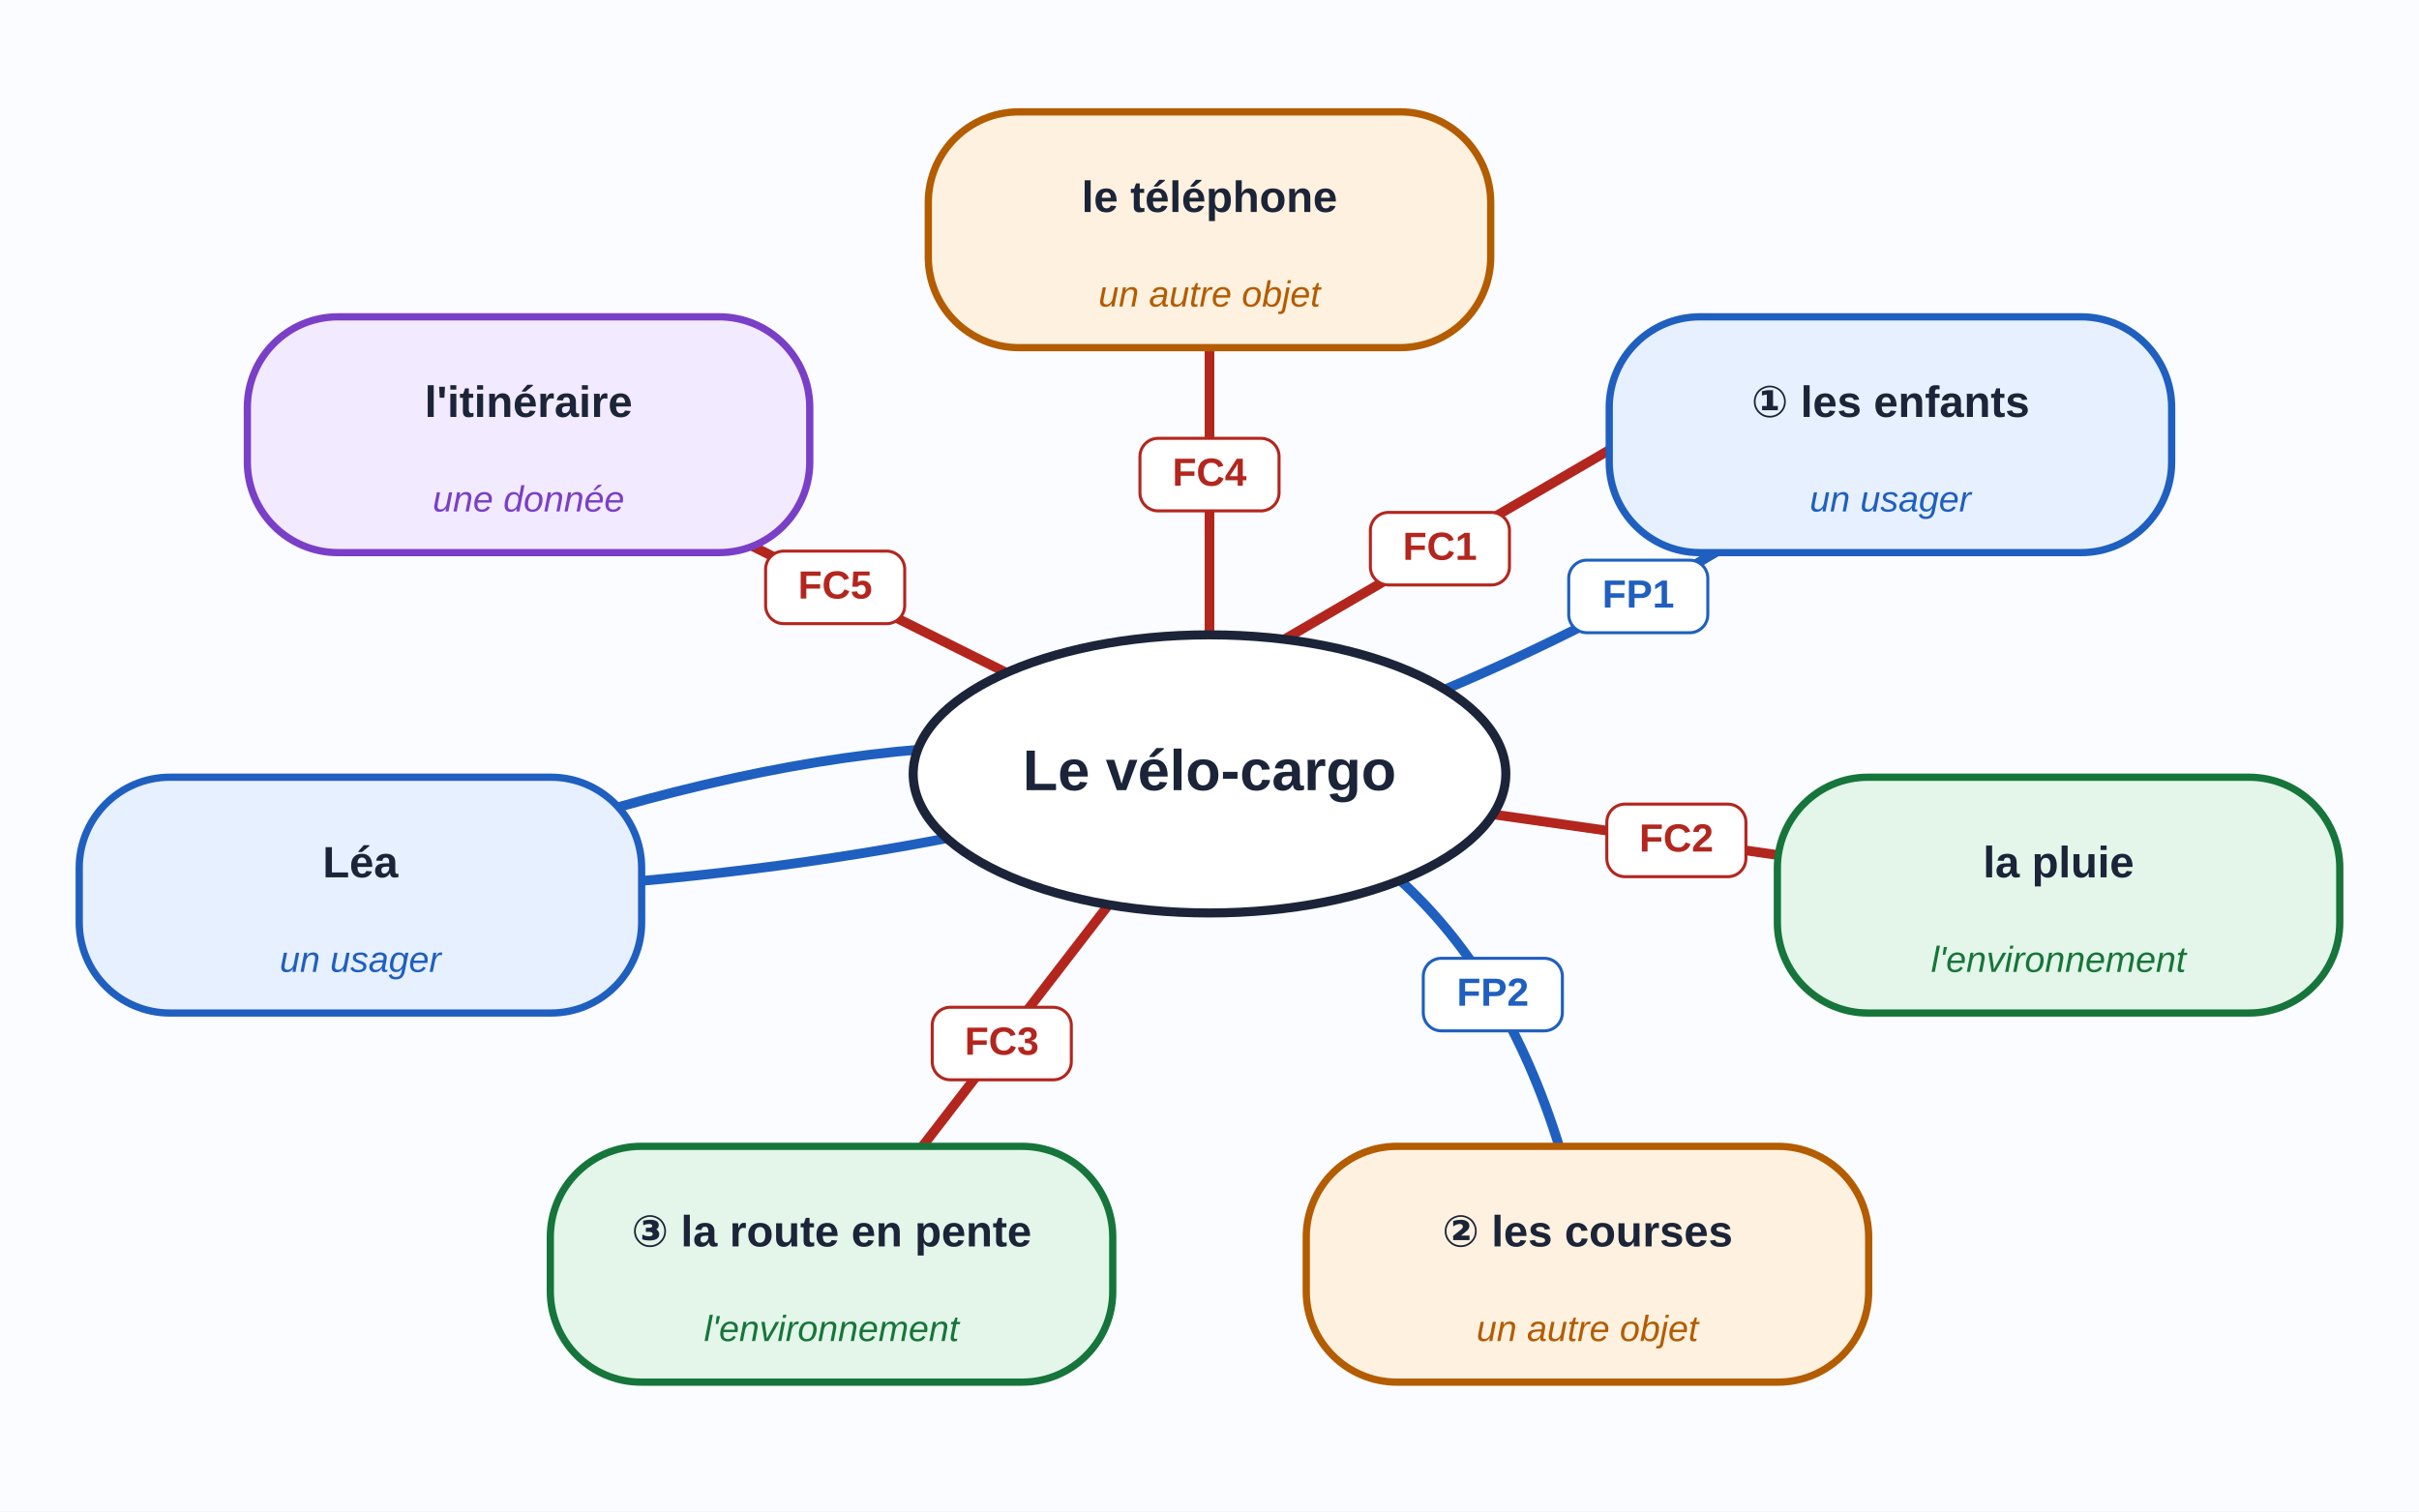
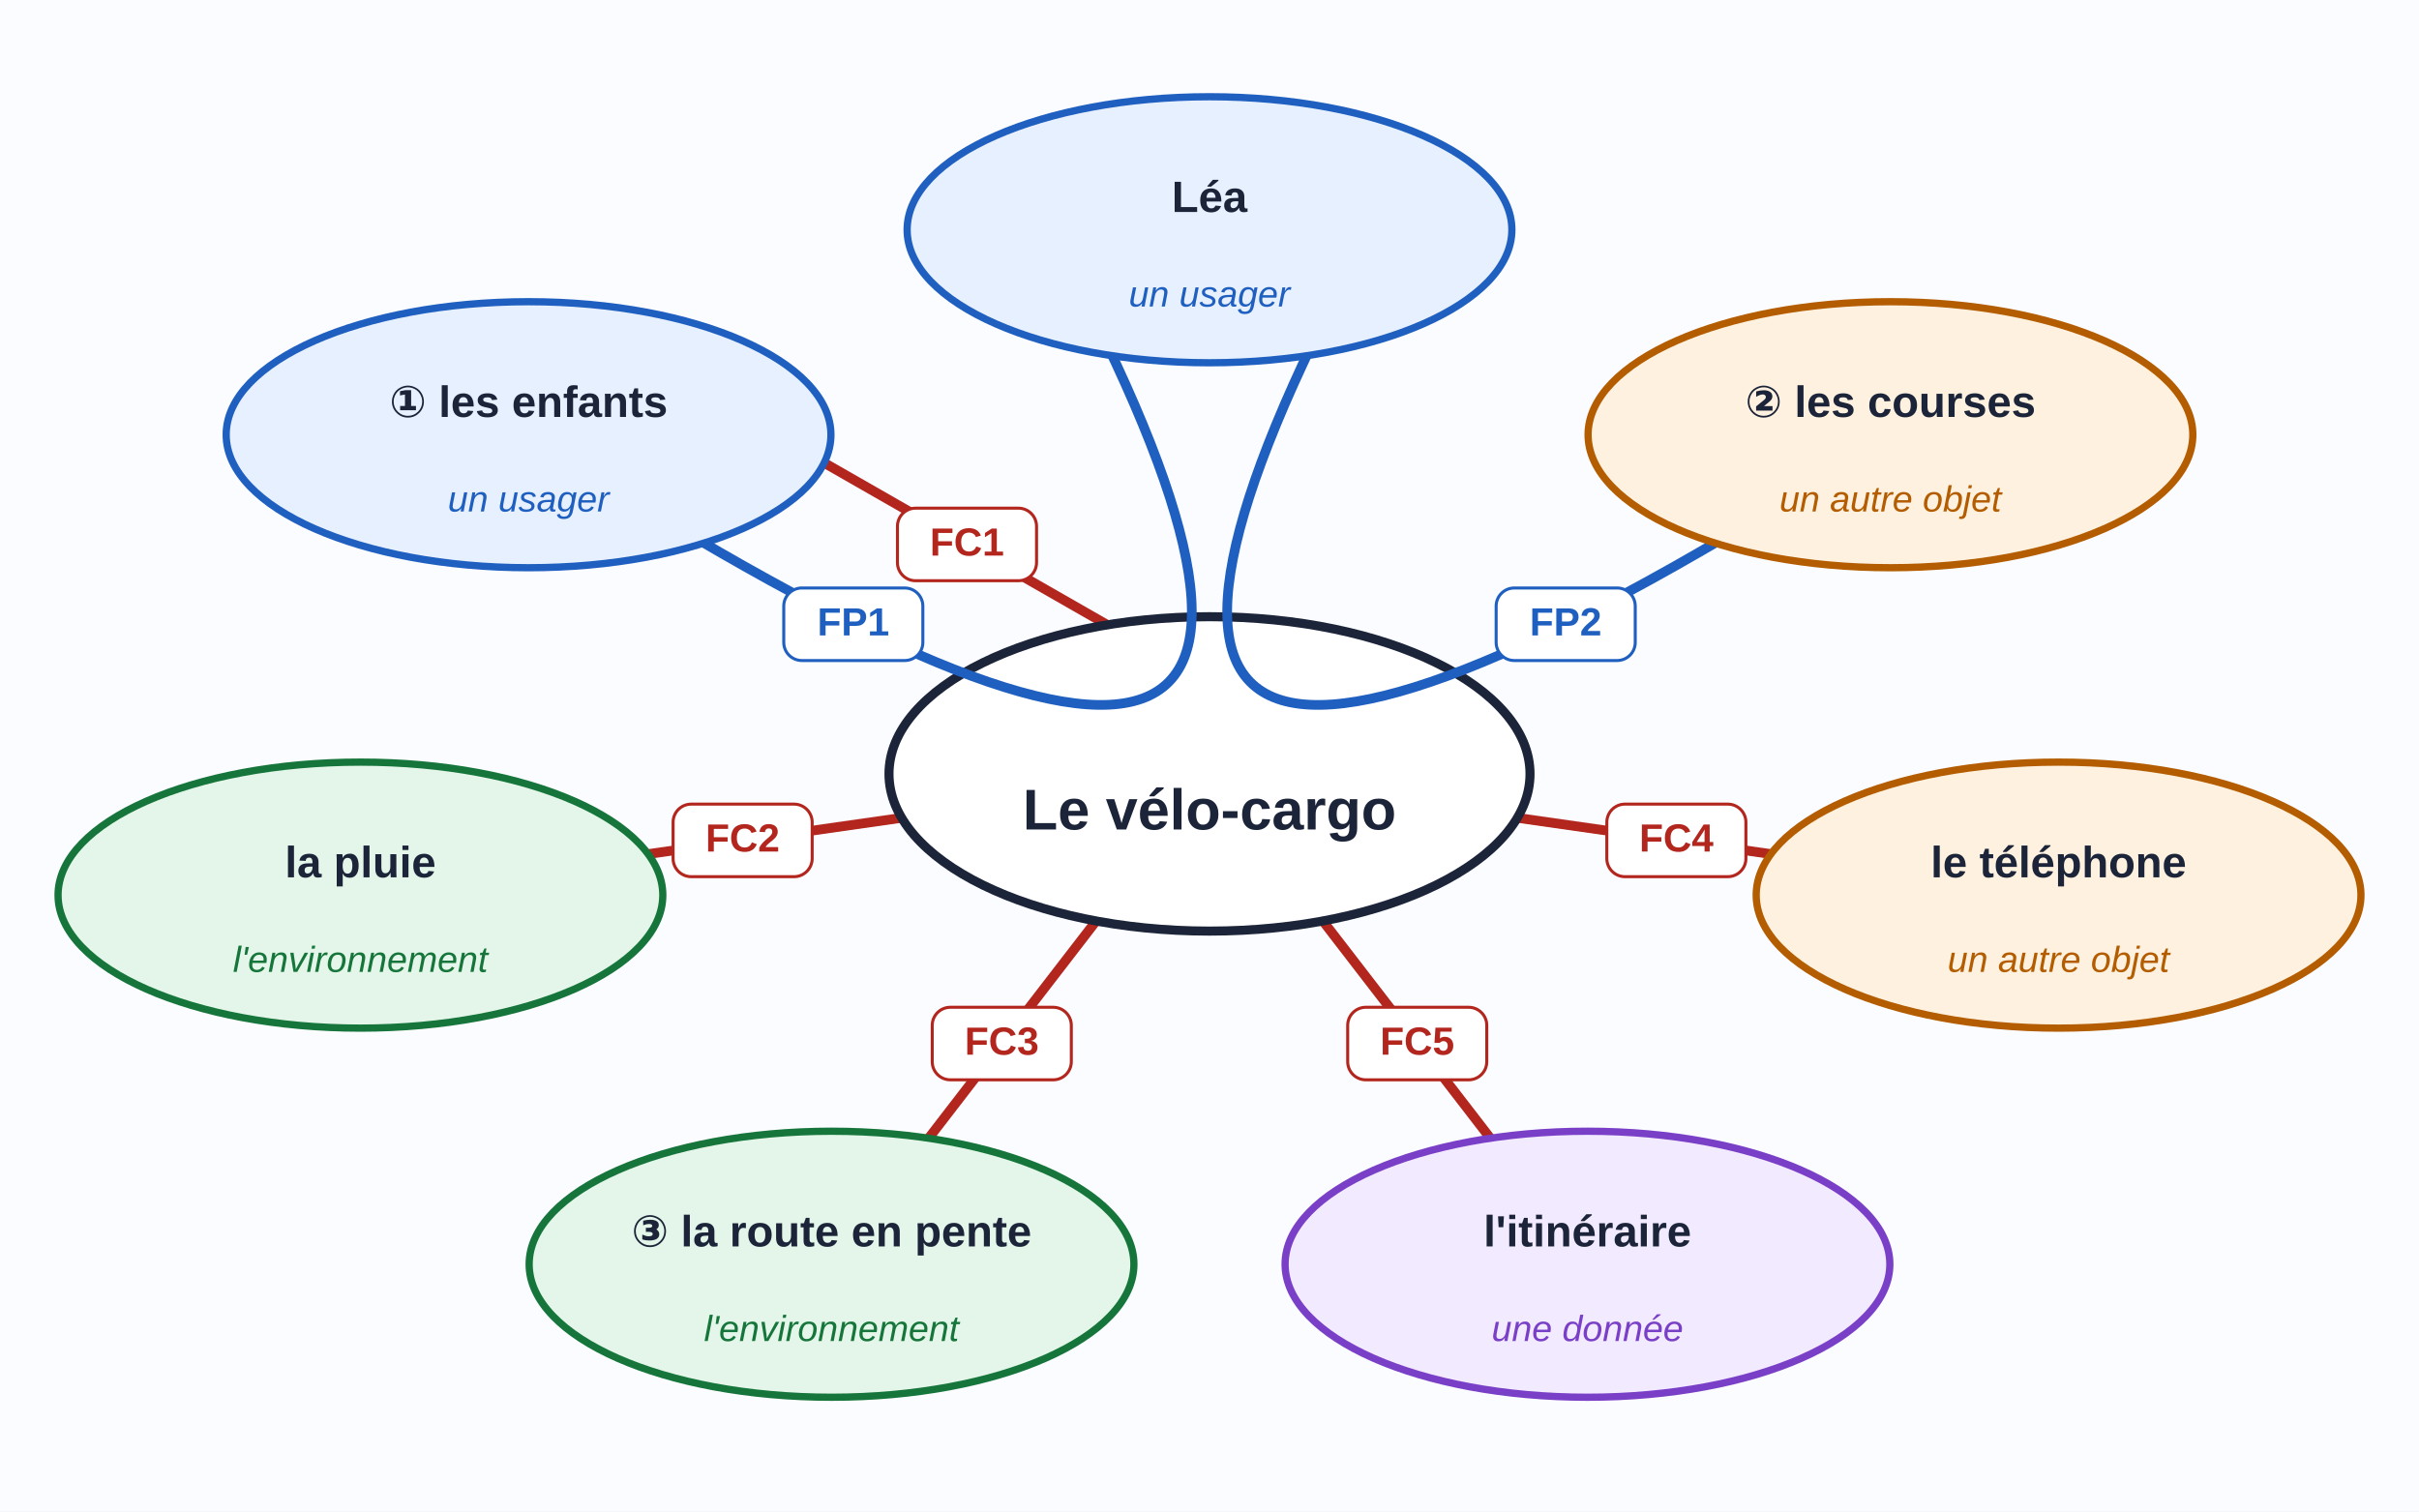
<svg xmlns="http://www.w3.org/2000/svg" viewBox="0 0 800 500" width="800" height="500" class="schema" id="pv-pieuvre-c" role="img" aria-labelledby="pv-pieuvre-c-t pv-pieuvre-c-d" font-family="'Segoe UI',system-ui,Arial,sans-serif">
  <rect x="0" y="0" width="800" height="500" fill="#fbfcff" />
  <defs>
    <marker id="pv-pieuvre-c-pt" viewBox="0 0 12 10" refX="11" refY="5" markerWidth="12" markerHeight="10" markerUnits="userSpaceOnUse" orient="auto-start-reverse">
      <path d="M0,0 L12,5 L0,10 z" fill="#1b2438" />
    </marker>
  </defs>
-   <line x1="597.5" y1="110.8" x2="388.4" y2="232.7" stroke="#b3261e" stroke-width="3.2" />
+   <line x1="192.9" y1="107.5" x2="411.6" y2="232.7" stroke="#b3261e" stroke-width="3.2" />
+   <line x1="119.2" y1="296.1" x2="400.0" y2="256.0" stroke="#b3261e" stroke-width="3.2" />
+   <line x1="275.0" y1="418.2" x2="400.0" y2="256.0" stroke="#b3261e" stroke-width="3.2" />
  <line x1="680.8" y1="296.1" x2="400.0" y2="256.0" stroke="#b3261e" stroke-width="3.2" />
-   <line x1="275.0" y1="418.2" x2="400.0" y2="256.0" stroke="#b3261e" stroke-width="3.2" />
-   <line x1="400.0" y1="76.0" x2="400.0" y2="256.0" stroke="#b3261e" stroke-width="3.2" />
-   <line x1="174.8" y1="143.8" x2="400.0" y2="256.0" stroke="#b3261e" stroke-width="3.2" />
-   <path d="M119.2,296.1 Q427.8,292.1 625.2,143.8" fill="none" stroke="#1f5fbf" stroke-width="3.2" />
-   <path d="M119.2,296.1 Q477.9,154.9 525.0,418.2" fill="none" stroke="#1f5fbf" stroke-width="3.2" />
-   <ellipse cx="400.0" cy="256.0" rx="98" ry="46" fill="#ffffff" stroke="#1b2438" stroke-width="3" />
-   <text x="400.0" y="256.0" font-size="19" fill="#1b2438" text-anchor="middle" dominant-baseline="middle" font-weight="700">
+   <line x1="525.0" y1="418.2" x2="400.0" y2="256.0" stroke="#b3261e" stroke-width="3.2" />
+   <ellipse cx="400.0" cy="256.0" rx="106" ry="52" fill="#ffffff" stroke="#1b2438" stroke-width="3" />
+   <path d="M354.0,89.8 Q488.0,346.4 174.8,143.8" fill="none" stroke="#1f5fbf" stroke-width="3.2" stroke-linecap="round" />
+   <path d="M446.0,89.8 Q312.0,346.4 625.2,143.8" fill="none" stroke="#1f5fbf" stroke-width="3.2" stroke-linecap="round" />
+   <text x="400.0" y="269.0" font-size="19" fill="#1b2438" text-anchor="middle" dominant-baseline="middle" font-weight="700">
    <tspan x="400.0" dy="-0.00em">Le vélo-cargo</tspan>
  </text>
-   <rect x="307.0" y="37.0" width="186" height="78" rx="30" fill="#fff1df" stroke="#b35c00" stroke-width="2.4" />
+   <ellipse cx="400.0" cy="76.0" rx="100" ry="44" fill="#e7f0ff" stroke="#1f5fbf" stroke-width="2.4" />
  <text x="400.0" y="66.0" font-size="14.5" fill="#1b2438" text-anchor="middle" dominant-baseline="middle" font-weight="700">
-     <tspan x="400.0" dy="-0.00em">le téléphone</tspan>
+     <tspan x="400.0" dy="-0.00em">Léa</tspan>
  </text>
-   <text x="400.0" y="98.0" font-size="12" fill="#b35c00" text-anchor="middle" dominant-baseline="middle" font-style="italic">
-     <tspan x="400.0" dy="-0.00em">un autre objet</tspan>
+   <text x="400.0" y="98.0" font-size="12" fill="#1f5fbf" text-anchor="middle" dominant-baseline="middle" font-style="italic">
+     <tspan x="400.0" dy="-0.00em">un usager</tspan>
  </text>
-   <rect x="532.2" y="104.8" width="186" height="78" rx="30" fill="#e7f0ff" stroke="#1f5fbf" stroke-width="2.4" />
+   <ellipse cx="625.2" cy="143.8" rx="100" ry="44" fill="#fff1df" stroke="#b35c00" stroke-width="2.4" />
  <text x="625.2" y="133.8" font-size="14.5" fill="#1b2438" text-anchor="middle" dominant-baseline="middle" font-weight="700">
-     <tspan x="625.2" dy="-0.00em">① les enfants</tspan>
+     <tspan x="625.2" dy="-0.00em">② les courses</tspan>
  </text>
-   <text x="625.2" y="165.8" font-size="12" fill="#1f5fbf" text-anchor="middle" dominant-baseline="middle" font-style="italic">
-     <tspan x="625.2" dy="-0.00em">un usager</tspan>
+   <text x="625.2" y="165.8" font-size="12" fill="#b35c00" text-anchor="middle" dominant-baseline="middle" font-style="italic">
+     <tspan x="625.2" dy="-0.00em">un autre objet</tspan>
  </text>
-   <rect x="587.8" y="257.1" width="186" height="78" rx="30" fill="#e3f6e9" stroke="#16753a" stroke-width="2.4" />
+   <ellipse cx="680.8" cy="296.1" rx="100" ry="44" fill="#fff1df" stroke="#b35c00" stroke-width="2.4" />
  <text x="680.8" y="286.1" font-size="14.5" fill="#1b2438" text-anchor="middle" dominant-baseline="middle" font-weight="700">
-     <tspan x="680.8" dy="-0.00em">la pluie</tspan>
+     <tspan x="680.8" dy="-0.00em">le téléphone</tspan>
  </text>
-   <text x="680.8" y="318.1" font-size="12" fill="#16753a" text-anchor="middle" dominant-baseline="middle" font-style="italic">
-     <tspan x="680.8" dy="-0.00em">l'environnement</tspan>
+   <text x="680.8" y="318.1" font-size="12" fill="#b35c00" text-anchor="middle" dominant-baseline="middle" font-style="italic">
+     <tspan x="680.8" dy="-0.00em">un autre objet</tspan>
  </text>
-   <rect x="432.0" y="379.2" width="186" height="78" rx="30" fill="#fff1df" stroke="#b35c00" stroke-width="2.4" />
+   <ellipse cx="525.0" cy="418.2" rx="100" ry="44" fill="#f2eaff" stroke="#7a3fc7" stroke-width="2.4" />
  <text x="525.0" y="408.2" font-size="14.5" fill="#1b2438" text-anchor="middle" dominant-baseline="middle" font-weight="700">
-     <tspan x="525.0" dy="-0.00em">② les courses</tspan>
+     <tspan x="525.0" dy="-0.00em">l'itinéraire</tspan>
  </text>
-   <text x="525.0" y="440.2" font-size="12" fill="#b35c00" text-anchor="middle" dominant-baseline="middle" font-style="italic">
-     <tspan x="525.0" dy="-0.00em">un autre objet</tspan>
+   <text x="525.0" y="440.2" font-size="12" fill="#7a3fc7" text-anchor="middle" dominant-baseline="middle" font-style="italic">
+     <tspan x="525.0" dy="-0.00em">une donnée</tspan>
  </text>
-   <rect x="182.0" y="379.2" width="186" height="78" rx="30" fill="#e3f6e9" stroke="#16753a" stroke-width="2.4" />
+   <ellipse cx="275.0" cy="418.2" rx="100" ry="44" fill="#e3f6e9" stroke="#16753a" stroke-width="2.4" />
  <text x="275.0" y="408.2" font-size="14.5" fill="#1b2438" text-anchor="middle" dominant-baseline="middle" font-weight="700">
    <tspan x="275.0" dy="-0.00em">③ la route en pente</tspan>
  </text>
  <text x="275.0" y="440.2" font-size="12" fill="#16753a" text-anchor="middle" dominant-baseline="middle" font-style="italic">
    <tspan x="275.0" dy="-0.00em">l'environnement</tspan>
  </text>
-   <rect x="26.2" y="257.1" width="186" height="78" rx="30" fill="#e7f0ff" stroke="#1f5fbf" stroke-width="2.4" />
+   <ellipse cx="119.2" cy="296.1" rx="100" ry="44" fill="#e3f6e9" stroke="#16753a" stroke-width="2.4" />
  <text x="119.2" y="286.1" font-size="14.5" fill="#1b2438" text-anchor="middle" dominant-baseline="middle" font-weight="700">
-     <tspan x="119.2" dy="-0.00em">Léa</tspan>
+     <tspan x="119.2" dy="-0.00em">la pluie</tspan>
  </text>
-   <text x="119.2" y="318.1" font-size="12" fill="#1f5fbf" text-anchor="middle" dominant-baseline="middle" font-style="italic">
-     <tspan x="119.2" dy="-0.00em">un usager</tspan>
+   <text x="119.2" y="318.1" font-size="12" fill="#16753a" text-anchor="middle" dominant-baseline="middle" font-style="italic">
+     <tspan x="119.2" dy="-0.00em">l'environnement</tspan>
  </text>
-   <rect x="81.8" y="104.8" width="186" height="78" rx="30" fill="#f2eaff" stroke="#7a3fc7" stroke-width="2.4" />
+   <ellipse cx="174.8" cy="143.8" rx="100" ry="44" fill="#e7f0ff" stroke="#1f5fbf" stroke-width="2.4" />
  <text x="174.8" y="133.8" font-size="14.5" fill="#1b2438" text-anchor="middle" dominant-baseline="middle" font-weight="700">
-     <tspan x="174.8" dy="-0.00em">l'itinéraire</tspan>
+     <tspan x="174.8" dy="-0.00em">① les enfants</tspan>
  </text>
-   <text x="174.8" y="165.8" font-size="12" fill="#7a3fc7" text-anchor="middle" dominant-baseline="middle" font-style="italic">
-     <tspan x="174.8" dy="-0.00em">une donnée</tspan>
+   <text x="174.8" y="165.8" font-size="12" fill="#1f5fbf" text-anchor="middle" dominant-baseline="middle" font-style="italic">
+     <tspan x="174.8" dy="-0.00em">un usager</tspan>
  </text>
-   <rect x="453.2" y="169.5" width="46" height="24" rx="6" fill="#ffffff" stroke="#b3261e" />
-   <text x="476.2" y="181.5" font-size="13" fill="#b3261e" text-anchor="middle" dominant-baseline="middle" font-weight="700">
-     <tspan x="476.2" dy="-0.00em">FC1</tspan>
+   <rect x="296.8" y="168.1" width="46" height="24" rx="6" fill="#ffffff" stroke="#b3261e" />
+   <text x="319.8" y="180.1" font-size="13" fill="#b3261e" text-anchor="middle" dominant-baseline="middle" font-weight="700">
+     <tspan x="319.8" dy="-0.00em">FC1</tspan>
  </text>
-   <rect x="531.4" y="266.0" width="46" height="24" rx="6" fill="#ffffff" stroke="#b3261e" />
-   <text x="554.4" y="278.0" font-size="13" fill="#b3261e" text-anchor="middle" dominant-baseline="middle" font-weight="700">
-     <tspan x="554.4" dy="-0.00em">FC2</tspan>
+   <rect x="222.6" y="266.0" width="46" height="24" rx="6" fill="#ffffff" stroke="#b3261e" />
+   <text x="245.6" y="278.0" font-size="13" fill="#b3261e" text-anchor="middle" dominant-baseline="middle" font-weight="700">
+     <tspan x="245.6" dy="-0.00em">FC2</tspan>
  </text>
  <rect x="308.3" y="333.2" width="46" height="24" rx="6" fill="#ffffff" stroke="#b3261e" />
  <text x="331.3" y="345.2" font-size="13" fill="#b3261e" text-anchor="middle" dominant-baseline="middle" font-weight="700">
    <tspan x="331.3" dy="-0.00em">FC3</tspan>
  </text>
-   <rect x="377.0" y="145.0" width="46" height="24" rx="6" fill="#ffffff" stroke="#b3261e" />
-   <text x="400.0" y="157.0" font-size="13" fill="#b3261e" text-anchor="middle" dominant-baseline="middle" font-weight="700">
-     <tspan x="400.0" dy="-0.00em">FC4</tspan>
+   <rect x="531.4" y="266.0" width="46" height="24" rx="6" fill="#ffffff" stroke="#b3261e" />
+   <text x="554.4" y="278.0" font-size="13" fill="#b3261e" text-anchor="middle" dominant-baseline="middle" font-weight="700">
+     <tspan x="554.4" dy="-0.00em">FC4</tspan>
  </text>
-   <rect x="253.2" y="182.3" width="46" height="24" rx="6" fill="#ffffff" stroke="#b3261e" />
-   <text x="276.2" y="194.3" font-size="13" fill="#b3261e" text-anchor="middle" dominant-baseline="middle" font-weight="700">
-     <tspan x="276.2" dy="-0.00em">FC5</tspan>
+   <rect x="445.7" y="333.2" width="46" height="24" rx="6" fill="#ffffff" stroke="#b3261e" />
+   <text x="468.7" y="345.2" font-size="13" fill="#b3261e" text-anchor="middle" dominant-baseline="middle" font-weight="700">
+     <tspan x="468.7" dy="-0.00em">FC5</tspan>
  </text>
-   <rect x="518.8" y="185.3" width="46" height="24" rx="6" fill="#ffffff" stroke="#1f5fbf" />
-   <text x="541.8" y="197.3" font-size="13" fill="#1f5fbf" text-anchor="middle" dominant-baseline="middle" font-weight="700">
-     <tspan x="541.8" dy="-0.00em">FP1</tspan>
+   <rect x="259.2" y="194.5" width="46" height="24" rx="6" fill="#ffffff" stroke="#1f5fbf" />
+   <text x="282.2" y="206.5" font-size="13" fill="#1f5fbf" text-anchor="middle" dominant-baseline="middle" font-weight="700">
+     <tspan x="282.2" dy="-0.00em">FP1</tspan>
  </text>
-   <rect x="470.7" y="317.0" width="46" height="24" rx="6" fill="#ffffff" stroke="#1f5fbf" />
-   <text x="493.7" y="329.0" font-size="13" fill="#1f5fbf" text-anchor="middle" dominant-baseline="middle" font-weight="700">
-     <tspan x="493.7" dy="-0.00em">FP2</tspan>
+   <rect x="494.8" y="194.5" width="46" height="24" rx="6" fill="#ffffff" stroke="#1f5fbf" />
+   <text x="517.8" y="206.5" font-size="13" fill="#1f5fbf" text-anchor="middle" dominant-baseline="middle" font-weight="700">
+     <tspan x="517.8" dy="-0.00em">FP2</tspan>
  </text>
</svg>
